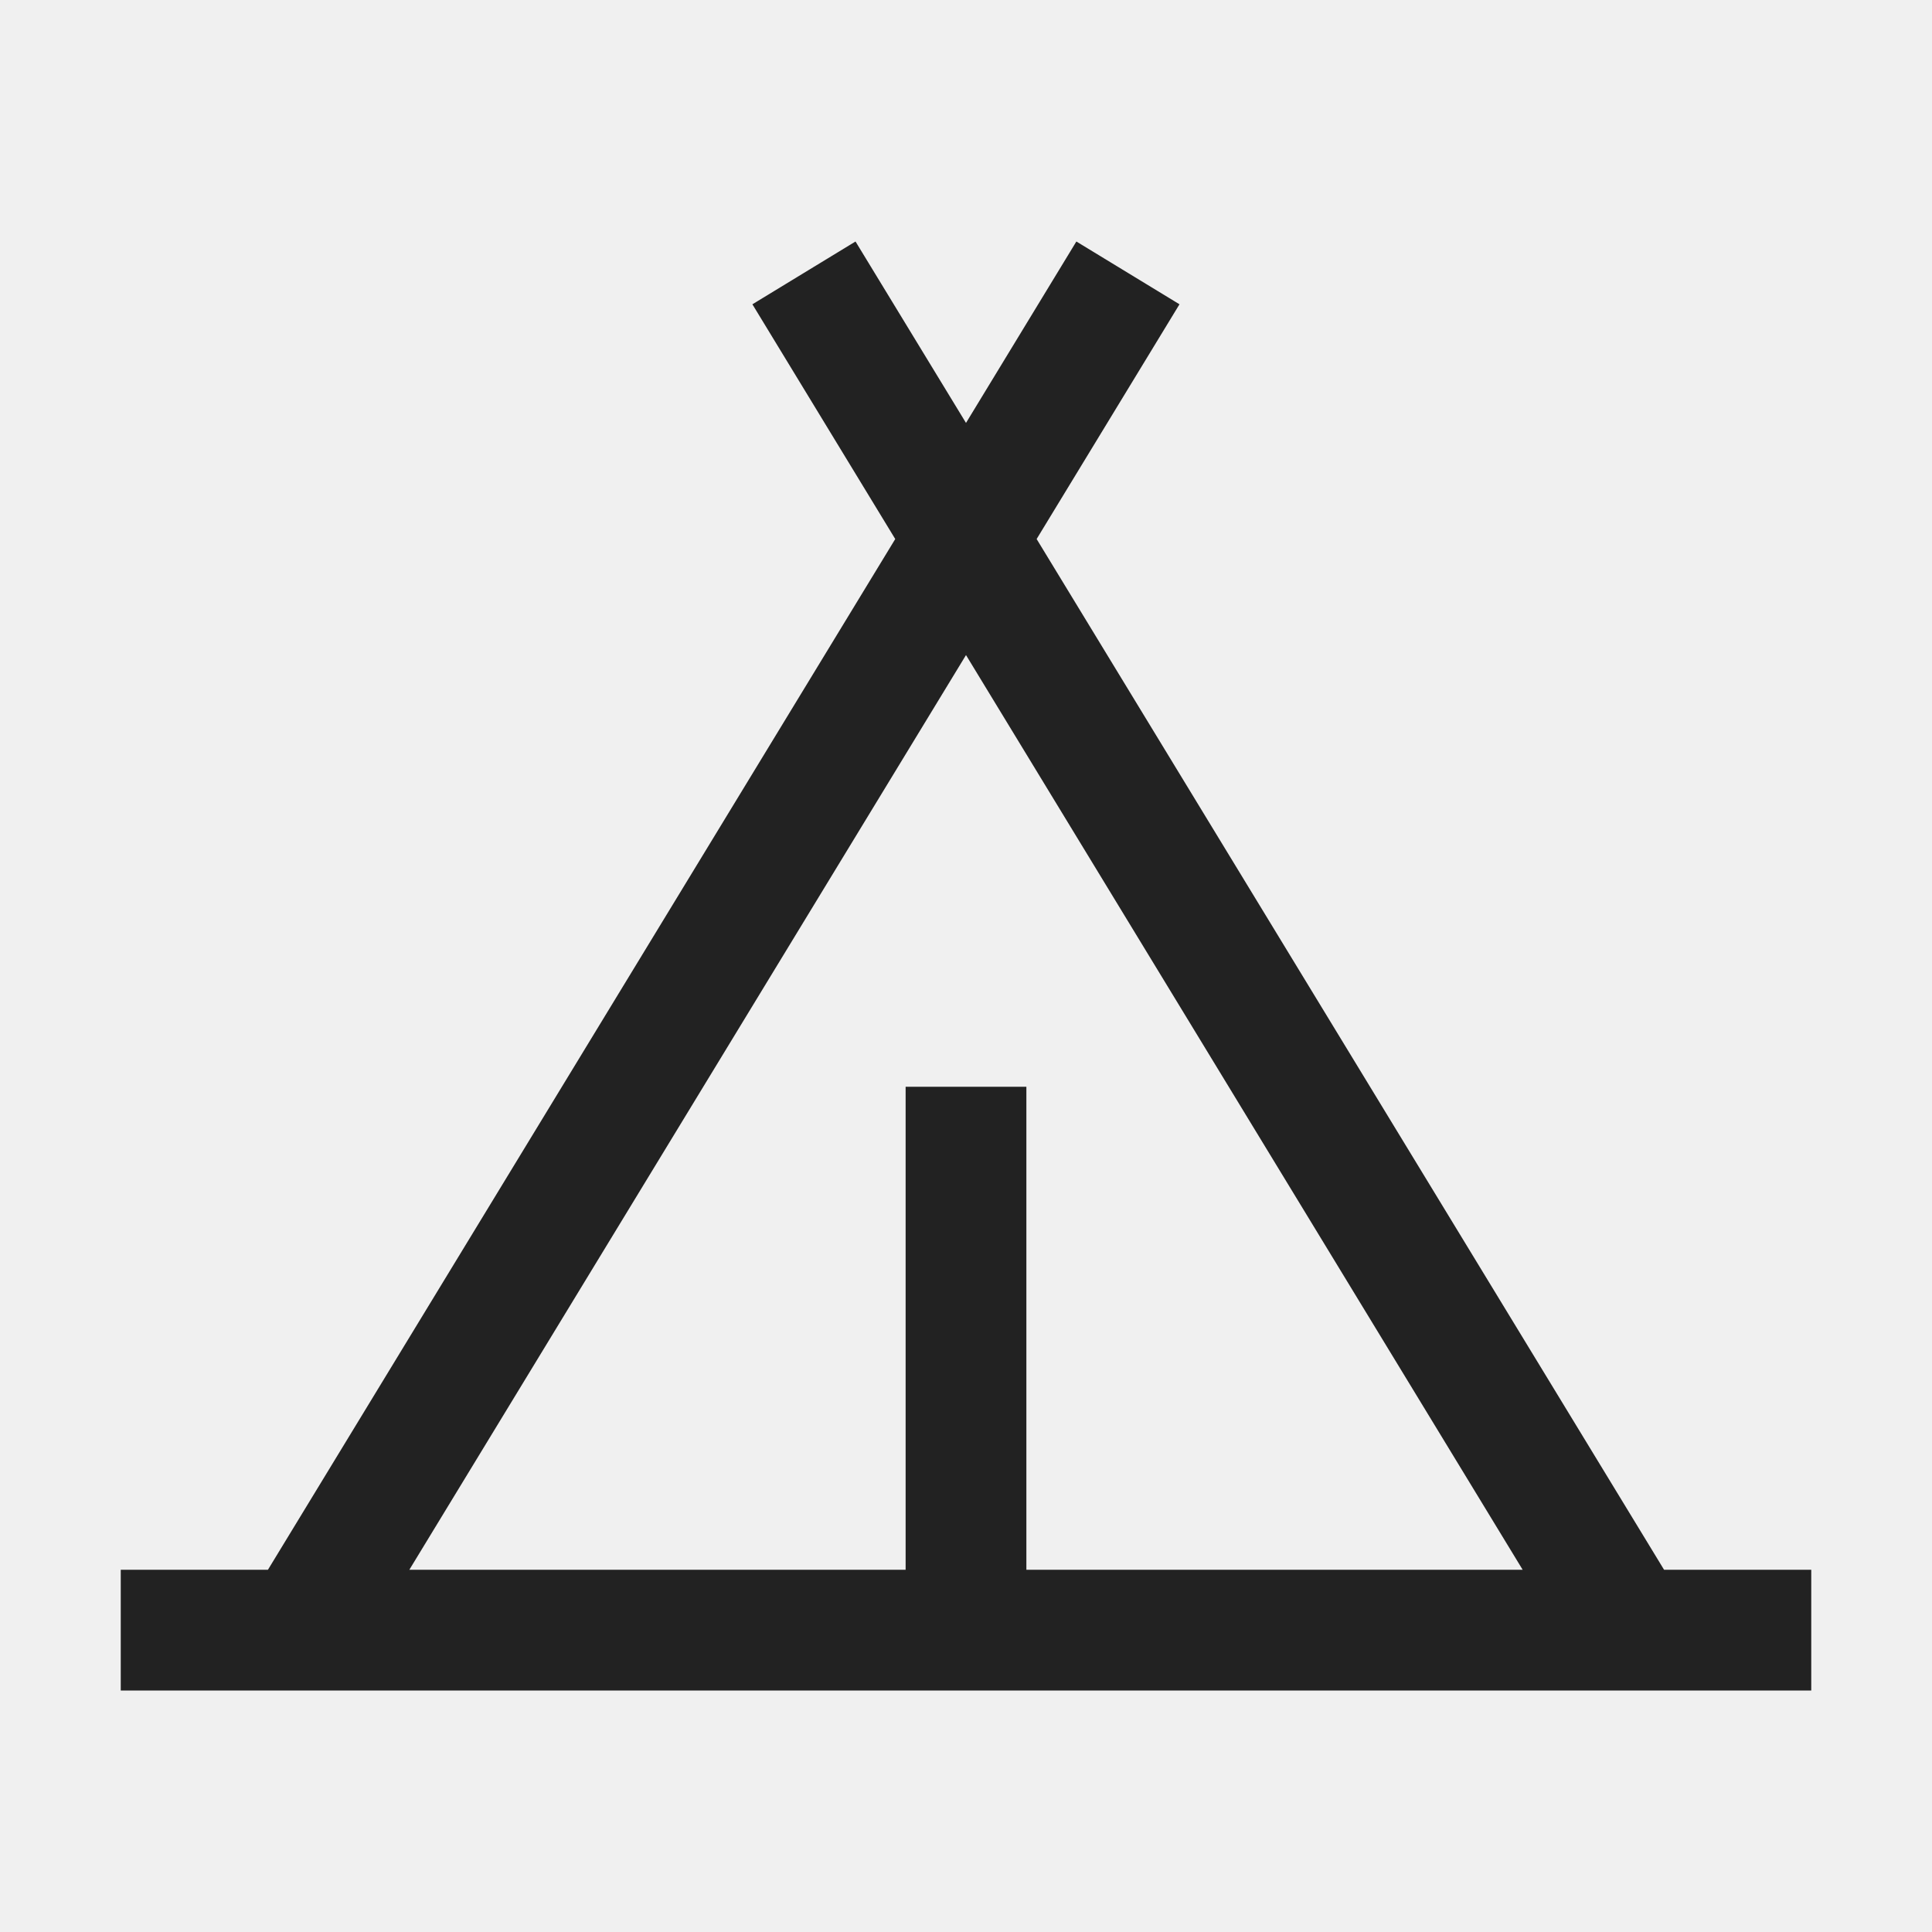
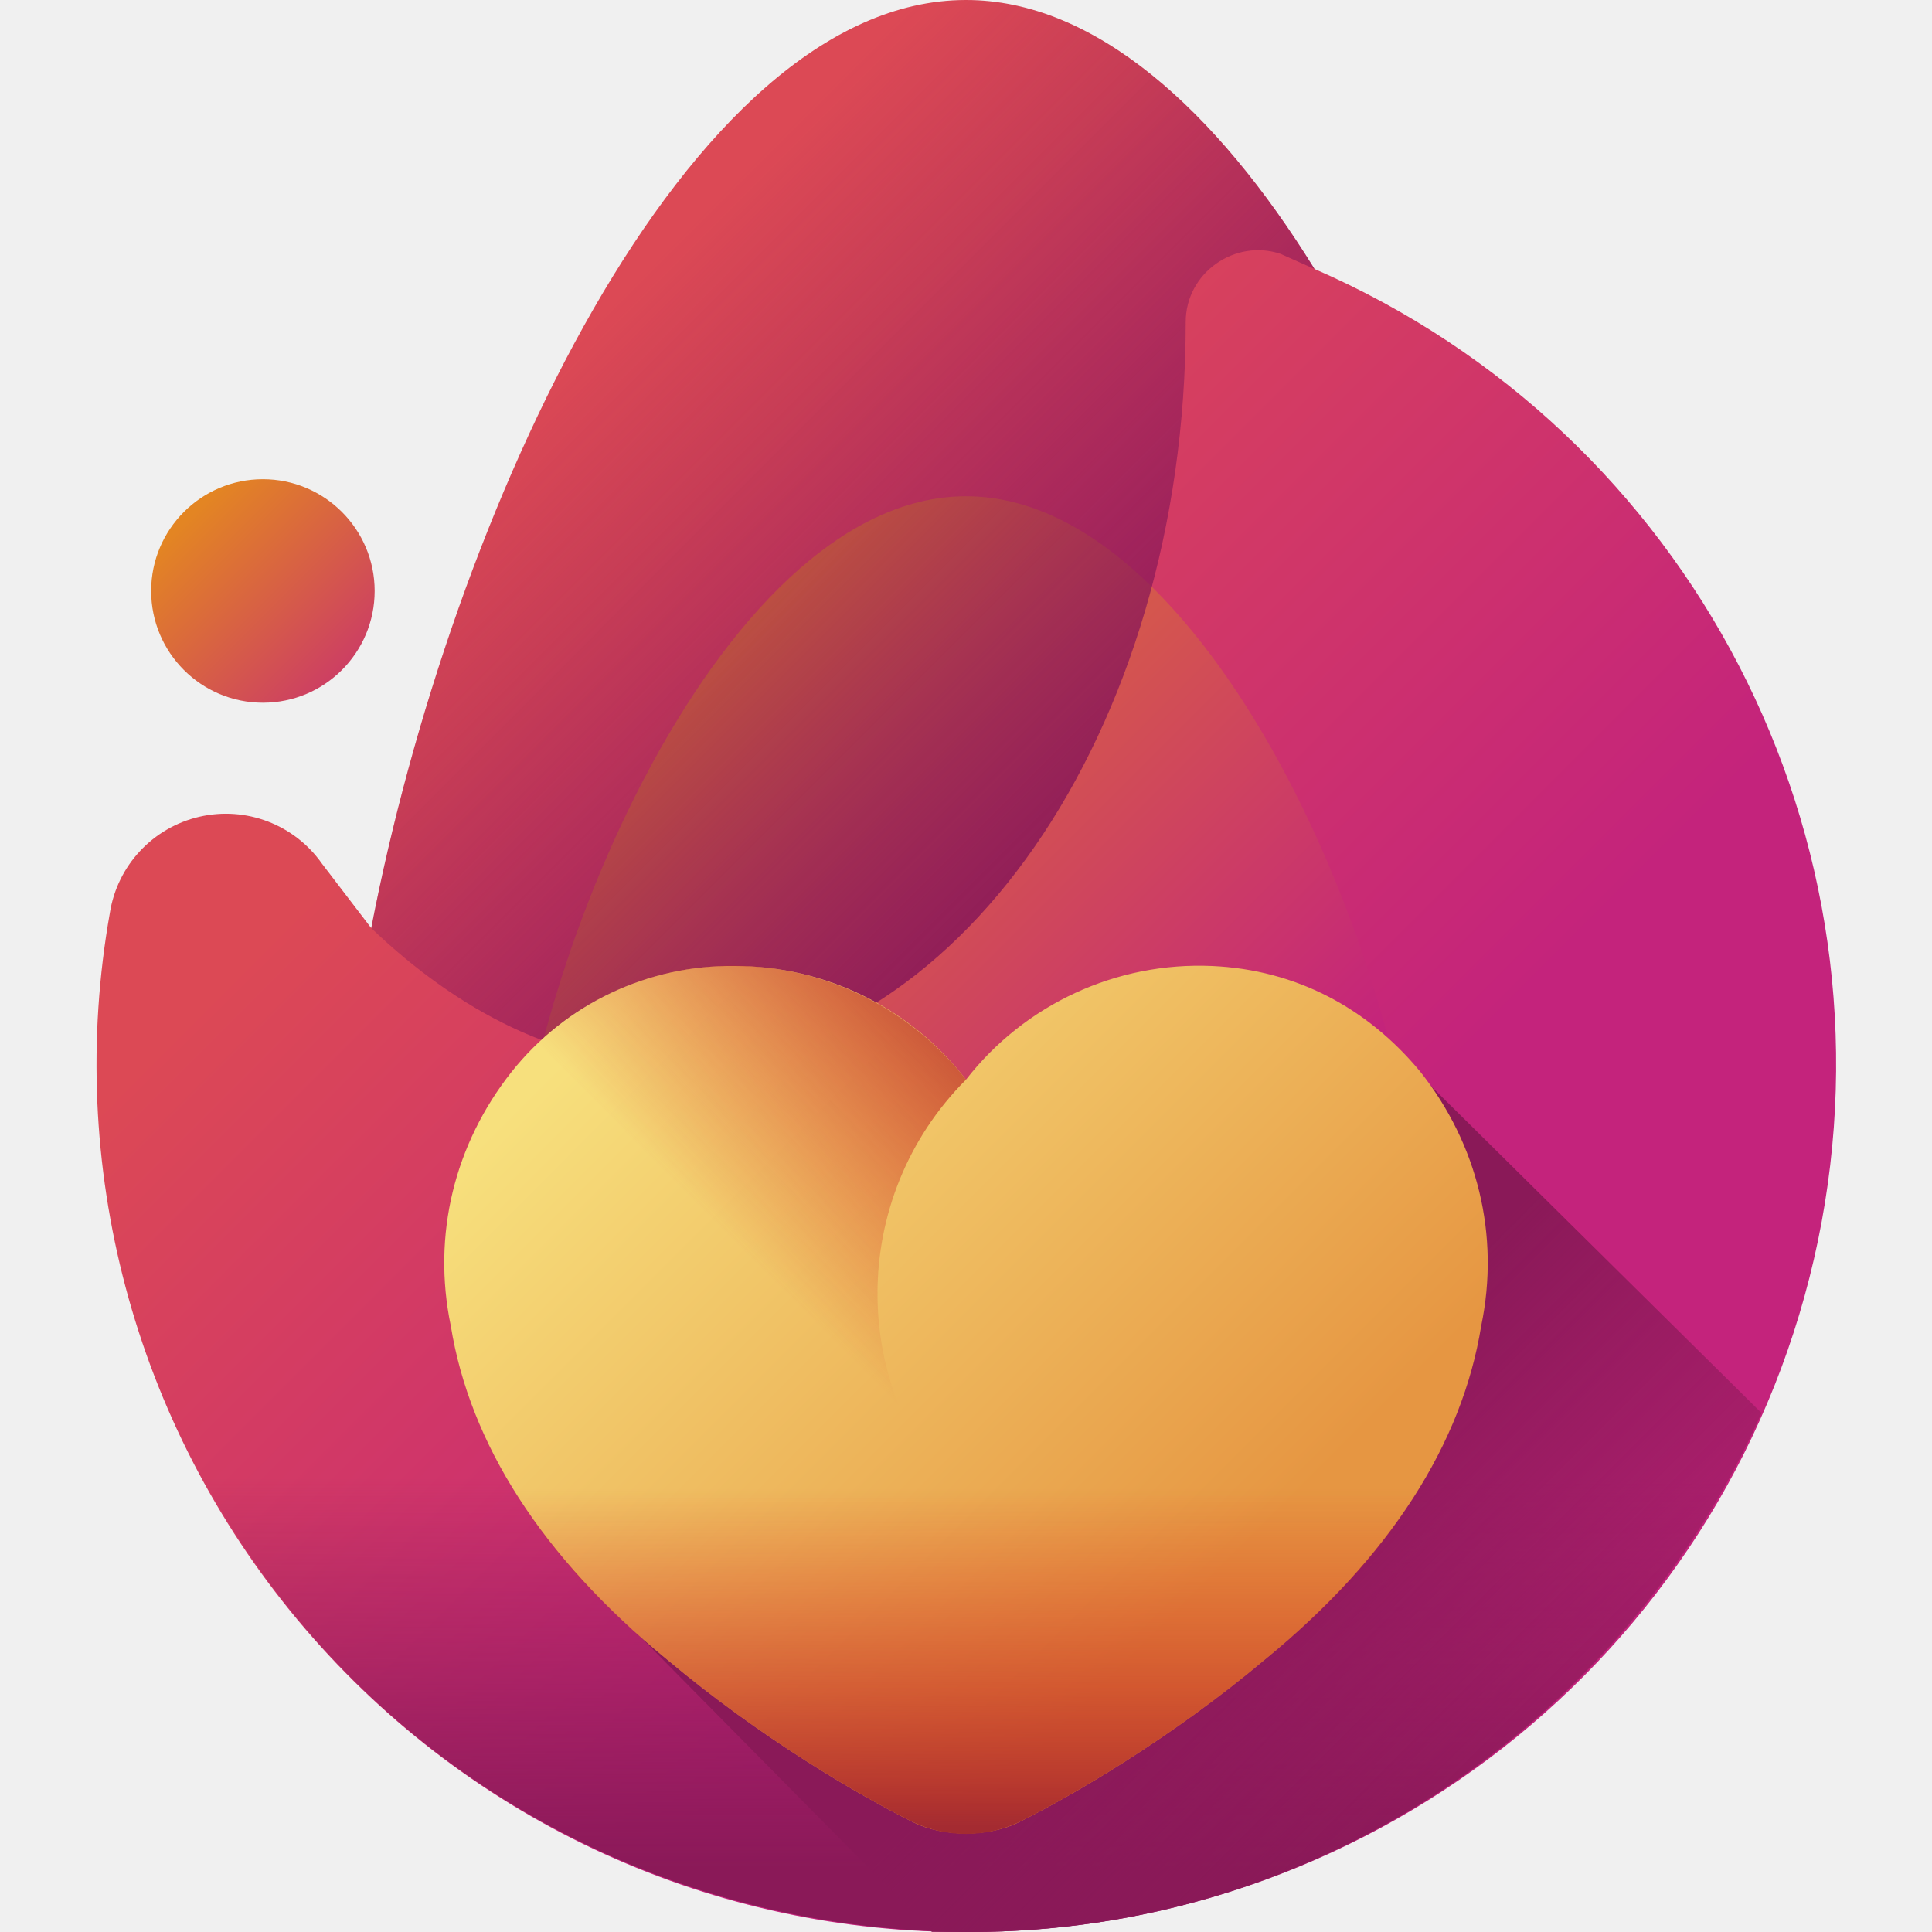
- <svg xmlns="http://www.w3.org/2000/svg" viewBox="0 0 32 32">
-   <style>
-     path { fill: #222; }
-     @media (prefers-color-scheme: dark) {
-       path { fill: #ffffff; }
-     }
-   </style>
-   <path d="M27.562 26L17.17 8.928l2.366-3.888L17.828 4L16 7.005L14.17 4l-1.708 1.04l2.366 3.888L4.438 26H2v2h28v-2zM16 10.85L25.22 26H17v-8h-2v8H6.78z" />
+ <svg xmlns="http://www.w3.org/2000/svg" xmlns:xlink="http://www.w3.org/1999/xlink" height="512" viewBox="0 0 510 510" width="512">
+   <linearGradient id="a">
+     <stop offset="0" stop-color="#dc4955" />
+     <stop offset="1" stop-color="#c4237c" />
+   </linearGradient>
+   <linearGradient id="e" gradientUnits="userSpaceOnUse" x1="145.4" x2="320.3" xlink:href="#a" y1="171.5" y2="346.4" />
+   <linearGradient id="b">
+     <stop offset="0" stop-color="#e38523" />
+     <stop offset="1" stop-color="#c4237c" />
+   </linearGradient>
+   <linearGradient id="f" gradientUnits="userSpaceOnUse" x1="126.4" x2="294.5" xlink:href="#b" y1="176.6" y2="344.7" />
+   <linearGradient id="c">
+     <stop offset="0" stop-color="#8a1958" stop-opacity="0" />
+     <stop offset="1" stop-color="#8a1958" />
+   </linearGradient>
+   <linearGradient id="g" gradientUnits="userSpaceOnUse" x1="254.9" x2="254.9" xlink:href="#c" y1="390.2" y2="493.8" />
+   <linearGradient id="h" gradientUnits="userSpaceOnUse" x1="155.7" x2="300.9" xlink:href="#c" y1="86.3" y2="231.4" />
+   <linearGradient id="i" gradientUnits="userSpaceOnUse" x1="254.2" x2="254.9" xlink:href="#a" y1="509.7" y2="510.5" />
+   <linearGradient id="j" gradientUnits="userSpaceOnUse" x1="439.6" x2="316.8" xlink:href="#c" y1="525.4" y2="402.6" />
+   <linearGradient id="k" gradientUnits="userSpaceOnUse" x1="171" x2="325.9" y1="256.9" y2="411.7">
+     <stop offset="0" stop-color="#f7e07d" />
+     <stop offset="1" stop-color="#e69642" />
+   </linearGradient>
+   <linearGradient id="l" gradientUnits="userSpaceOnUse" x1="49.9" x2="106.5" xlink:href="#b" y1="136.5" y2="193.1" />
+   <linearGradient id="d">
+     <stop offset="0" stop-color="#d52c1c" stop-opacity="0" />
+     <stop offset=".3" stop-color="#d12c1e" stop-opacity=".3" />
+     <stop offset=".6" stop-color="#c42c23" stop-opacity=".6" />
+     <stop offset=".9" stop-color="#af2b2c" stop-opacity=".9" />
+     <stop offset="1" stop-color="#a42b31" />
+   </linearGradient>
+   <linearGradient id="m" gradientUnits="userSpaceOnUse" x1="255" x2="255" xlink:href="#d" y1="393" y2="482.1" />
+   <linearGradient id="n" gradientUnits="userSpaceOnUse" x1="229.3" x2="303.9" xlink:href="#d" y1="363.3" y2="288.8" />
+   <path d="M347 71c-26-42-58-71-92-71-74 0-136 136-157 245l-13-17a31 31 0 00-56 13 229 229 0 00224 269h3a229 229 0 0091-439z" fill="url(#e)" />
+   <path d="M375 331c0 69-54 125-120 125s-120-56-120-125 54-200 120-200 120 131 120 200z" fill="url(#f)" />
+   <path d="M49 381c36 76 114 128 205 129h2c90 0 168-53 205-129H49z" fill="url(#g)" />
+   <path d="M177 281c75 0 136-88 136-196 0-13 13-22 25-18l9 4c-26-42-58-71-92-71-74 0-136 136-157 245 23 22 50 36 79 36z" fill="url(#h)" />
+   <path d="M254 510h0z" fill="url(#i)" />
+   <path d="M465 373l-92-91a74 74 0 00-56-26 77 77 0 00-61 30l-8-8a74 74 0 00-112 6 84 84 0 00-16 67c4 28 20 54 46 78l80 81h10c93 0 173-56 209-137z" fill="url(#j)" />
+   <path d="M255 484c-5 0-10-1-14-3-14-7-40-22-65-43-33-27-52-57-57-88-5-24 1-48 16-67a74 74 0 0159-28 77 77 0 0161 30 78 78 0 0165-30c22 1 41 11 55 28 15 19 21 43 16 67-5 31-24 61-57 88-25 21-51 36-65 43-4 2-9 3-14 3z" fill="url(#k)" />
+   <circle cx="69.4" cy="156" fill="url(#l)" r="29.5" />
+   <path d="M129 381c9 20 25 39 47 57 25 21 51 36 65 43a33 33 0 0028 0c14-7 40-22 65-43 22-18 38-37 47-57z" fill="url(#m)" />
+   <path d="M255 398a80 80 0 010-113 78 78 0 00-65-30c-22 1-41 11-55 28a84 84 0 00-16 67c5 31 24 61 57 88 25 21 51 36 65 43a33 33 0 0028 0c10-5 26-14 43-26z" fill="url(#n)" />
</svg>
